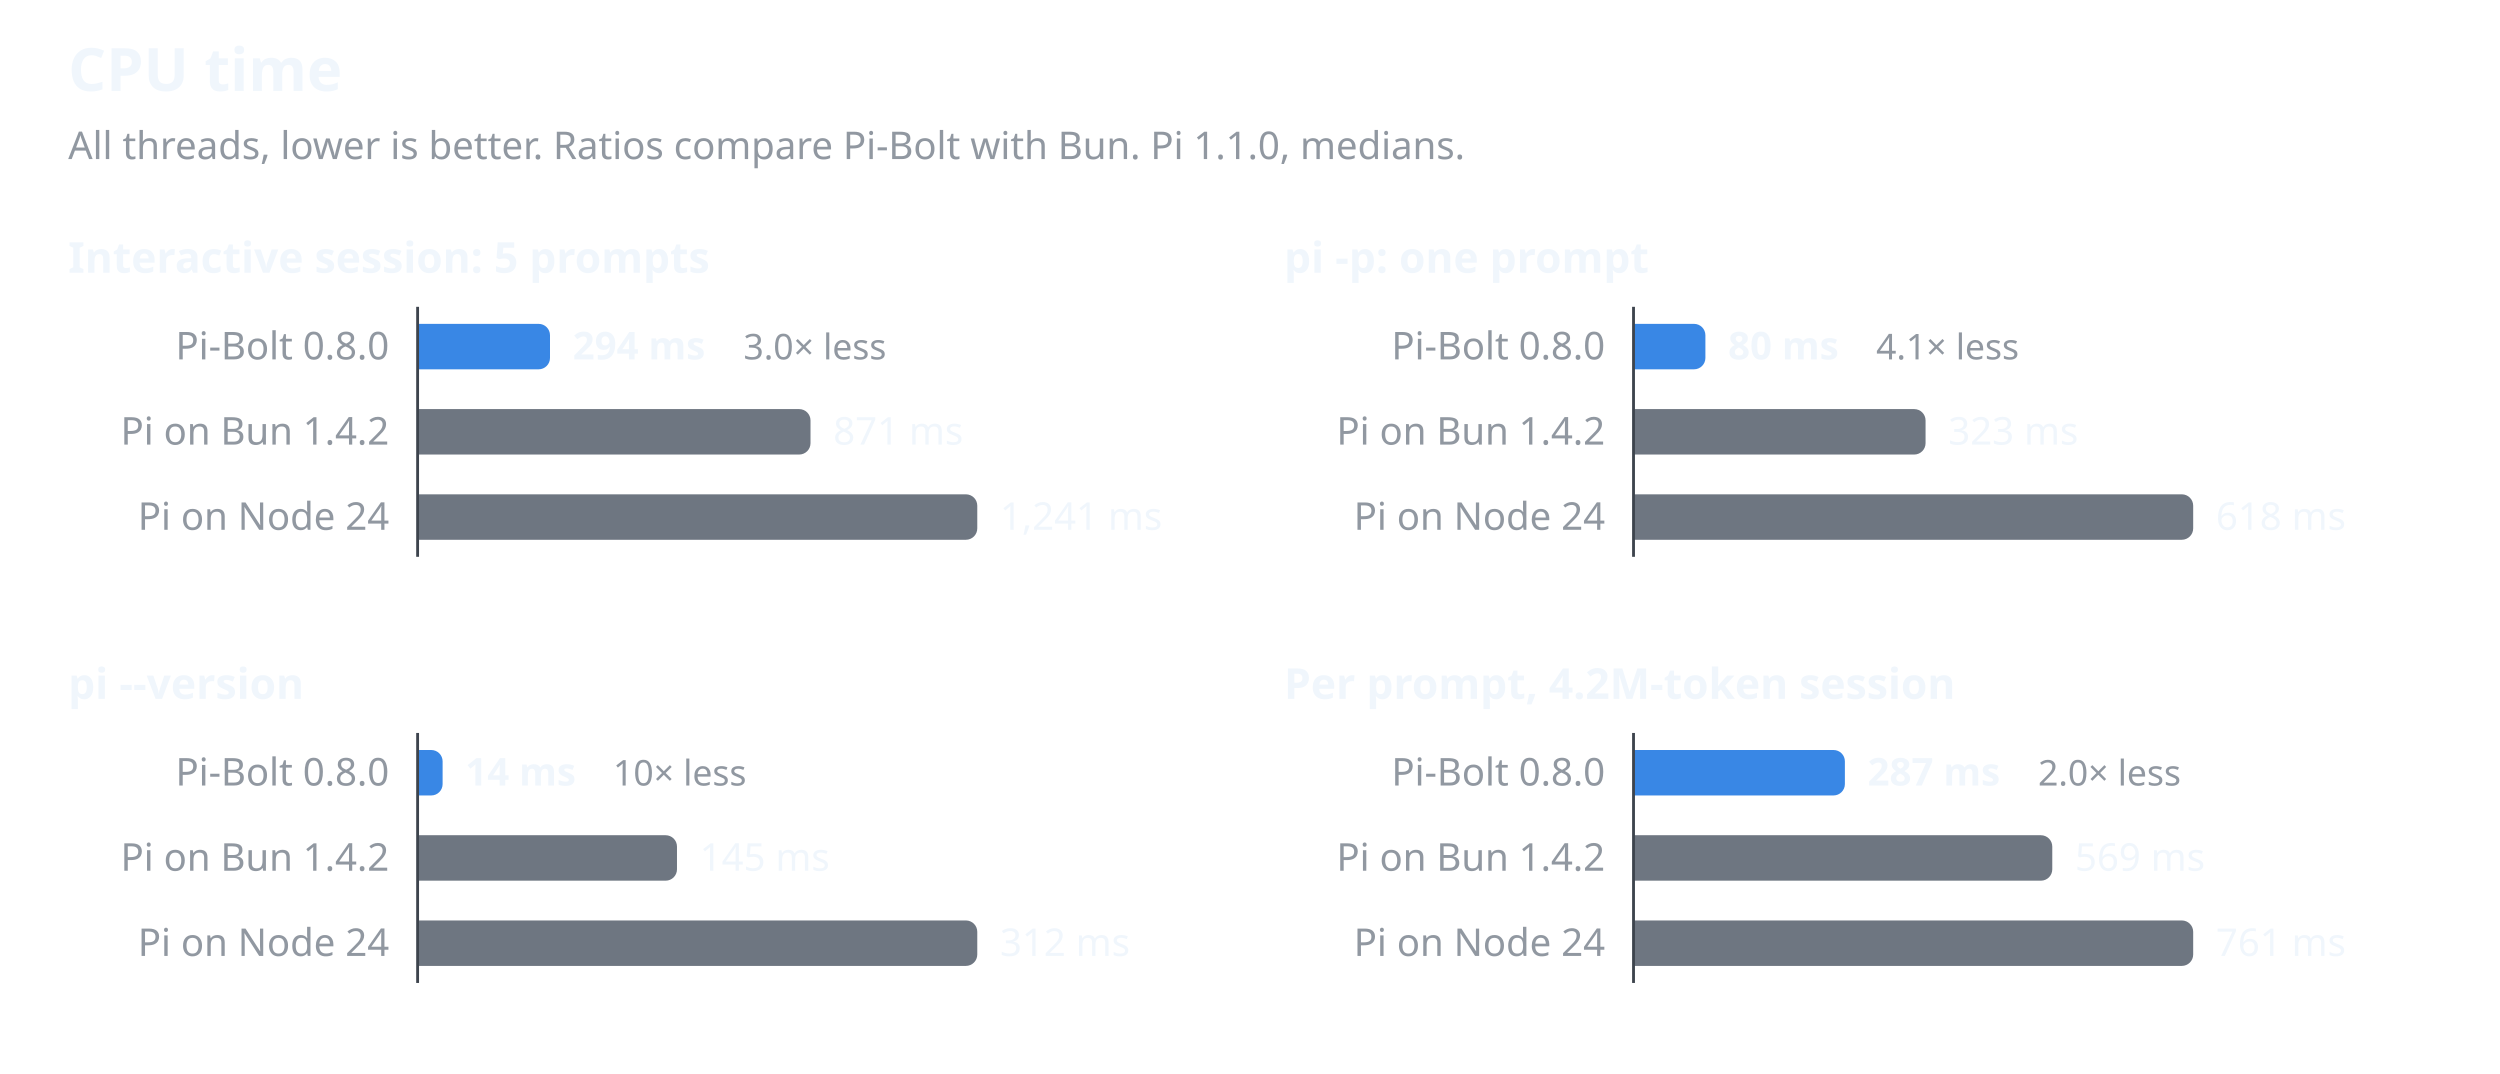
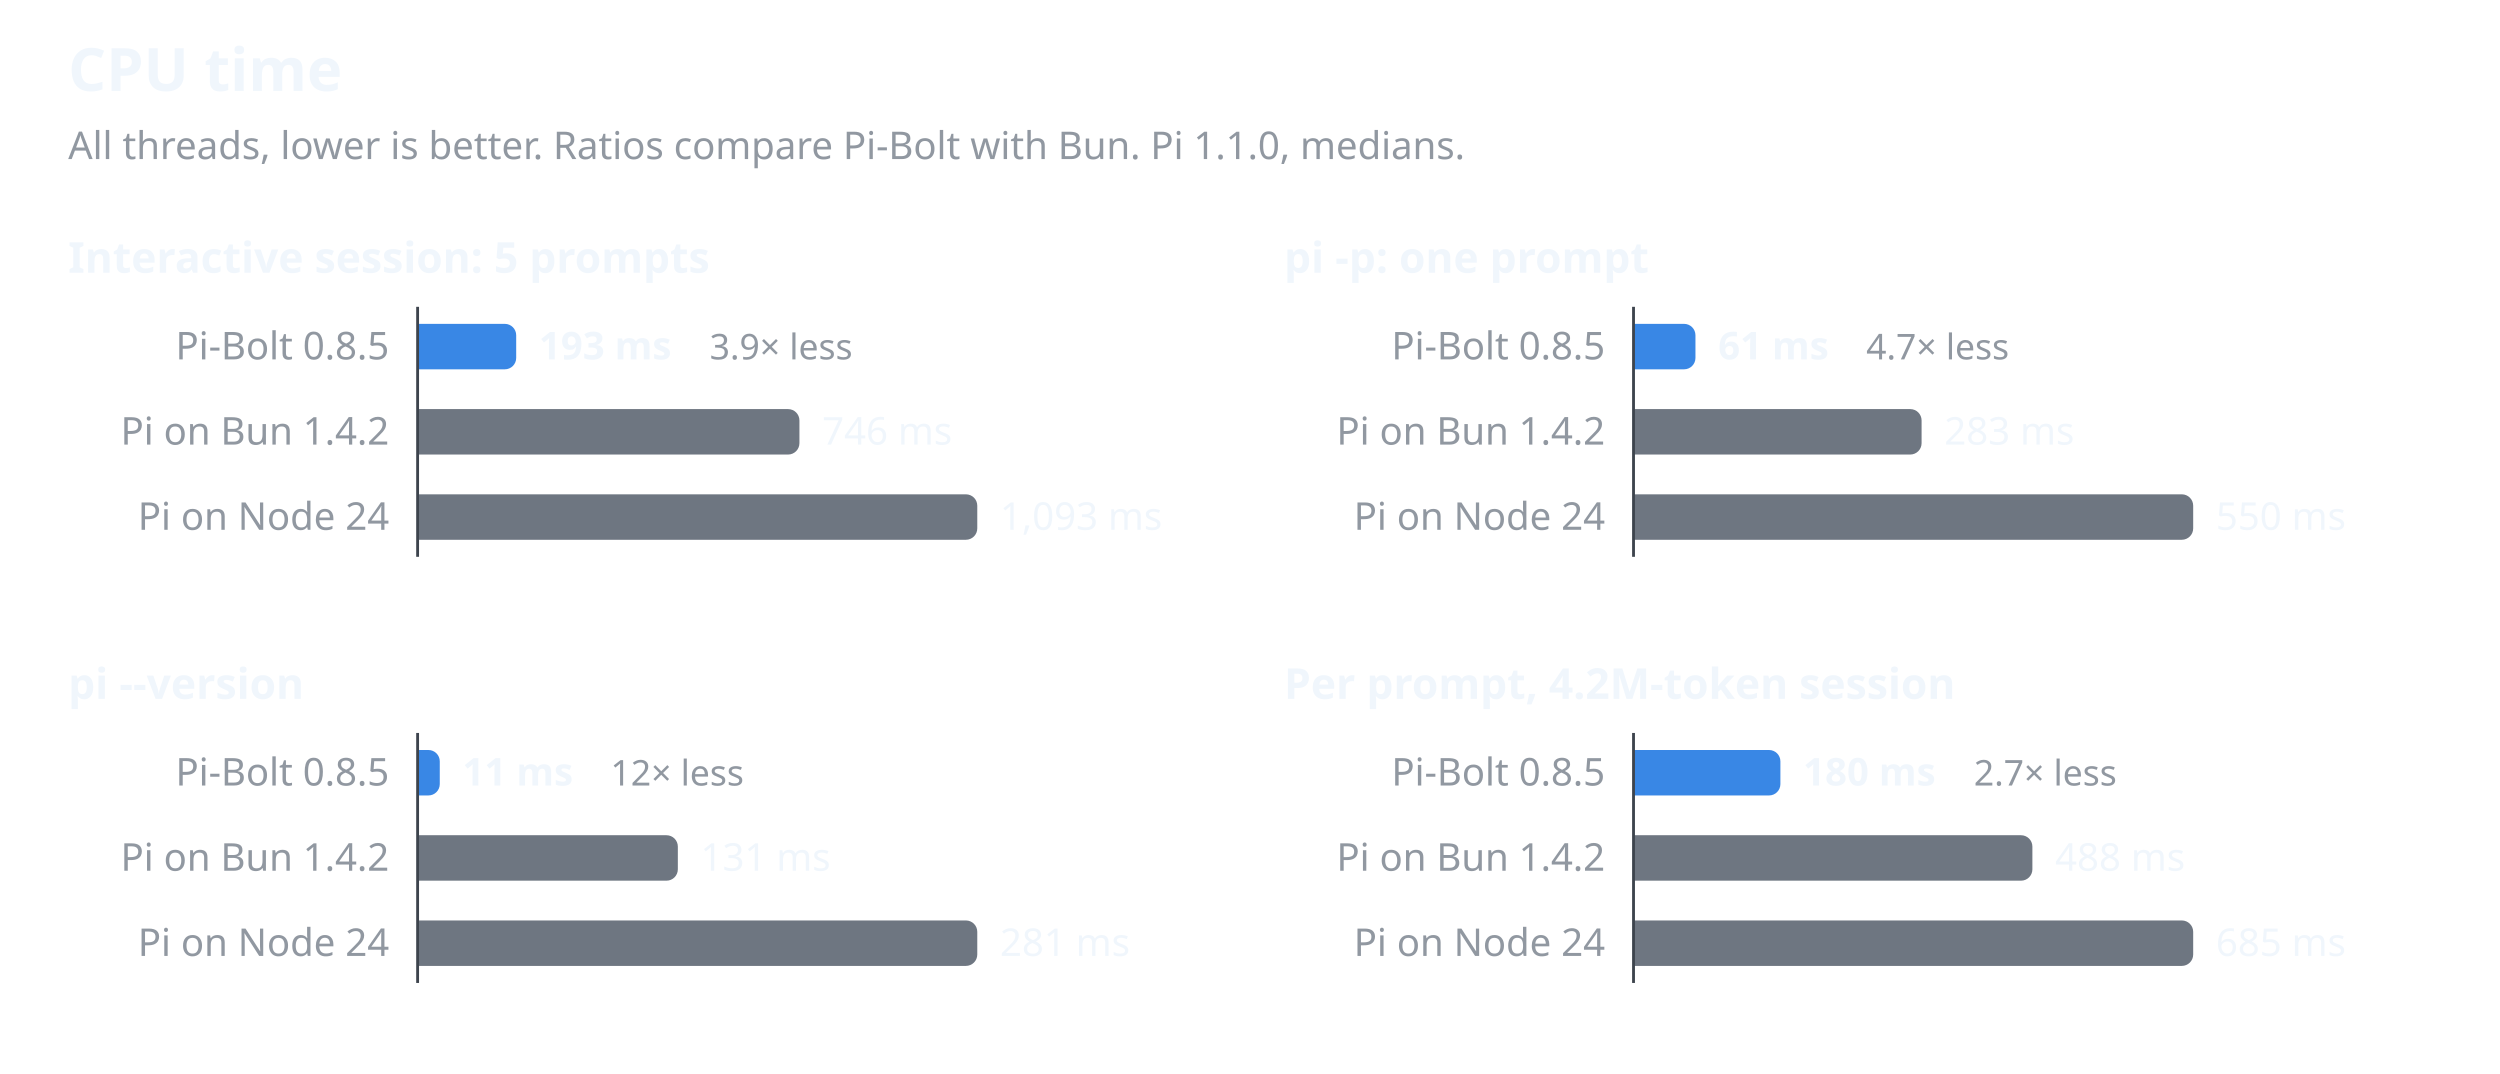
<svg xmlns="http://www.w3.org/2000/svg" width="880" height="378" viewBox="0 0 880 378" role="img" aria-label="CPU time: All threads, lower is better. Ratios compare Pi-Bolt with Bun. Pi 1.1.0, medians.">
  <style>text{font-family:-apple-system, BlinkMacSystemFont, 'Segoe UI', 'Noto Sans', Helvetica, Arial, sans-serif}</style>
  <text x="24" y="32" font-size="21" font-weight="650" fill="#f0f6fc">CPU time</text>
  <text x="24" y="56" font-size="13.5" fill="#9198a1">All threads, lower is better. Ratios compare Pi-Bolt with Bun. Pi 1.1.0, medians.</text>
  <text x="24" y="96" font-size="15" font-weight="600" fill="#f0f6fc">Interactive session: 5 prompts</text>
-   <text x="137" y="126.5" font-size="13.5" text-anchor="end" fill="#9198a1">Pi-Bolt 0.8.0</text>
-   <path d="M147,114 h42.6 a4,4 0 0 1 4,4 v8 a4,4 0 0 1 -4,4 h-42.6 z" fill="#3987e5" />
-   <text x="201.6" y="126.5" font-size="13.5" font-weight="650" fill="#f0f6fc">294 ms</text>
-   <text x="261.7" y="126.5" font-size="12.5" fill="#9198a1">3.0× less</text>
+   <text x="137" y="126.5" font-size="13.5" text-anchor="end" fill="#9198a1">Pi-Bolt 0.8.5</text>
+   <path d="M147,114 h30.7 a4,4 0 0 1 4,4 v8 a4,4 0 0 1 -4,4 h-30.7 z" fill="#3987e5" />
+   <text x="189.7" y="126.5" font-size="13.5" font-weight="650" fill="#f0f6fc">193 ms</text>
+   <text x="249.8" y="126.5" font-size="12.5" fill="#9198a1">3.9× less</text>
  <text x="137" y="156.5" font-size="13.5" text-anchor="end" fill="#9198a1">Pi on Bun 1.4.2</text>
-   <path d="M147,144 h134.3 a4,4 0 0 1 4,4 v8 a4,4 0 0 1 -4,4 h-134.3 z" fill="#6e7681" />
-   <text x="293.3" y="156.5" font-size="13.5" font-weight="400" fill="#f0f6fc">871 ms</text>
+   <path d="M147,144 h130.4 a4,4 0 0 1 4,4 v8 a4,4 0 0 1 -4,4 h-130.4 z" fill="#6e7681" />
+   <text x="289.4" y="156.5" font-size="13.5" font-weight="400" fill="#f0f6fc">746 ms</text>
  <text x="137" y="186.5" font-size="13.5" text-anchor="end" fill="#9198a1">Pi on Node 24</text>
  <path d="M147,174 h193.0 a4,4 0 0 1 4,4 v8 a4,4 0 0 1 -4,4 h-193.0 z" fill="#6e7681" />
-   <text x="352.0" y="186.5" font-size="13.5" font-weight="400" fill="#f0f6fc">1,241 ms</text>
+   <text x="352.0" y="186.5" font-size="13.5" font-weight="400" fill="#f0f6fc">1,093 ms</text>
  <line x1="147" y1="108" x2="147" y2="196" stroke="#3d444d" />
  <text x="452" y="96" font-size="15" font-weight="600" fill="#f0f6fc">pi -p: one prompt</text>
-   <text x="565" y="126.5" font-size="13.5" text-anchor="end" fill="#9198a1">Pi-Bolt 0.8.0</text>
-   <path d="M575,114 h21.3 a4,4 0 0 1 4,4 v8 a4,4 0 0 1 -4,4 h-21.3 z" fill="#3987e5" />
-   <text x="608.3" y="126.5" font-size="13.5" font-weight="650" fill="#f0f6fc">80 ms</text>
-   <text x="660.4" y="126.5" font-size="12.5" fill="#9198a1">4.1× less</text>
+   <text x="565" y="126.5" font-size="13.5" text-anchor="end" fill="#9198a1">Pi-Bolt 0.8.5</text>
+   <path d="M575,114 h17.8 a4,4 0 0 1 4,4 v8 a4,4 0 0 1 -4,4 h-17.8 z" fill="#3987e5" />
+   <text x="604.8" y="126.5" font-size="13.5" font-weight="650" fill="#f0f6fc">61 ms</text>
+   <text x="656.9" y="126.5" font-size="12.5" fill="#9198a1">4.7× less</text>
  <text x="565" y="156.5" font-size="13.5" text-anchor="end" fill="#9198a1">Pi on Bun 1.4.2</text>
-   <path d="M575,144 h98.8 a4,4 0 0 1 4,4 v8 a4,4 0 0 1 -4,4 h-98.8 z" fill="#6e7681" />
-   <text x="685.8" y="156.5" font-size="13.5" font-weight="400" fill="#f0f6fc">323 ms</text>
+   <path d="M575,144 h97.4 a4,4 0 0 1 4,4 v8 a4,4 0 0 1 -4,4 h-97.4 z" fill="#6e7681" />
+   <text x="684.4" y="156.5" font-size="13.5" font-weight="400" fill="#f0f6fc">283 ms</text>
  <text x="565" y="186.5" font-size="13.5" text-anchor="end" fill="#9198a1">Pi on Node 24</text>
  <path d="M575,174 h193.0 a4,4 0 0 1 4,4 v8 a4,4 0 0 1 -4,4 h-193.0 z" fill="#6e7681" />
-   <text x="780.0" y="186.5" font-size="13.5" font-weight="400" fill="#f0f6fc">618 ms</text>
+   <text x="780.0" y="186.5" font-size="13.5" font-weight="400" fill="#f0f6fc">550 ms</text>
  <line x1="575" y1="108" x2="575" y2="196" stroke="#3d444d" />
  <text x="24" y="246" font-size="15" font-weight="600" fill="#f0f6fc">pi --version</text>
-   <text x="137" y="276.5" font-size="13.5" text-anchor="end" fill="#9198a1">Pi-Bolt 0.8.0</text>
-   <path d="M147,264 h4.8 a4,4 0 0 1 4,4 v8 a4,4 0 0 1 -4,4 h-4.8 z" fill="#3987e5" />
-   <text x="163.8" y="276.5" font-size="13.5" font-weight="650" fill="#f0f6fc">14 ms</text>
-   <text x="215.8" y="276.5" font-size="12.5" fill="#9198a1">10× less</text>
+   <text x="137" y="276.5" font-size="13.5" text-anchor="end" fill="#9198a1">Pi-Bolt 0.8.5</text>
+   <path d="M147,264 h3.8 a4,4 0 0 1 4,4 v8 a4,4 0 0 1 -4,4 h-3.8 z" fill="#3987e5" />
+   <text x="162.8" y="276.5" font-size="13.5" font-weight="650" fill="#f0f6fc">11 ms</text>
+   <text x="214.9" y="276.5" font-size="12.5" fill="#9198a1">12× less</text>
  <text x="137" y="306.5" font-size="13.5" text-anchor="end" fill="#9198a1">Pi on Bun 1.4.2</text>
-   <path d="M147,294 h87.3 a4,4 0 0 1 4,4 v8 a4,4 0 0 1 -4,4 h-87.3 z" fill="#6e7681" />
-   <text x="246.3" y="306.5" font-size="13.5" font-weight="400" fill="#f0f6fc">145 ms</text>
+   <path d="M147,294 h87.6 a4,4 0 0 1 4,4 v8 a4,4 0 0 1 -4,4 h-87.6 z" fill="#6e7681" />
+   <text x="246.6" y="306.5" font-size="13.5" font-weight="400" fill="#f0f6fc">131 ms</text>
  <text x="137" y="336.5" font-size="13.5" text-anchor="end" fill="#9198a1">Pi on Node 24</text>
  <path d="M147,324 h193.0 a4,4 0 0 1 4,4 v8 a4,4 0 0 1 -4,4 h-193.0 z" fill="#6e7681" />
-   <text x="352.0" y="336.5" font-size="13.5" font-weight="400" fill="#f0f6fc">312 ms</text>
+   <text x="352.0" y="336.5" font-size="13.5" font-weight="400" fill="#f0f6fc">281 ms</text>
  <line x1="147" y1="258" x2="147" y2="346" stroke="#3d444d" />
  <text x="452" y="246" font-size="15" font-weight="600" fill="#f0f6fc">Per prompt, 4.2M-token session</text>
-   <text x="565" y="276.5" font-size="13.5" text-anchor="end" fill="#9198a1">Pi-Bolt 0.8.0</text>
-   <path d="M575,264 h70.4 a4,4 0 0 1 4,4 v8 a4,4 0 0 1 -4,4 h-70.4 z" fill="#3987e5" />
-   <text x="657.4" y="276.5" font-size="13.5" font-weight="650" fill="#f0f6fc">287 ms</text>
-   <text x="717.4" y="276.5" font-size="12.5" fill="#9198a1">2.0× less</text>
+   <text x="565" y="276.5" font-size="13.5" text-anchor="end" fill="#9198a1">Pi-Bolt 0.8.5</text>
+   <path d="M575,264 h47.7 a4,4 0 0 1 4,4 v8 a4,4 0 0 1 -4,4 h-47.7 z" fill="#3987e5" />
+   <text x="634.7" y="276.5" font-size="13.5" font-weight="650" fill="#f0f6fc">180 ms</text>
+   <text x="694.8" y="276.5" font-size="12.5" fill="#9198a1">2.7× less</text>
  <text x="565" y="306.5" font-size="13.5" text-anchor="end" fill="#9198a1">Pi on Bun 1.4.2</text>
-   <path d="M575,294 h143.4 a4,4 0 0 1 4,4 v8 a4,4 0 0 1 -4,4 h-143.4 z" fill="#6e7681" />
-   <text x="730.4" y="306.5" font-size="13.5" font-weight="400" fill="#f0f6fc">569 ms</text>
+   <path d="M575,294 h136.4 a4,4 0 0 1 4,4 v8 a4,4 0 0 1 -4,4 h-136.4 z" fill="#6e7681" />
+   <text x="723.4" y="306.5" font-size="13.5" font-weight="400" fill="#f0f6fc">488 ms</text>
  <text x="565" y="336.5" font-size="13.5" text-anchor="end" fill="#9198a1">Pi on Node 24</text>
  <path d="M575,324 h193.0 a4,4 0 0 1 4,4 v8 a4,4 0 0 1 -4,4 h-193.0 z" fill="#6e7681" />
-   <text x="780.0" y="336.5" font-size="13.5" font-weight="400" fill="#f0f6fc">761 ms</text>
+   <text x="780.0" y="336.5" font-size="13.5" font-weight="400" fill="#f0f6fc">685 ms</text>
  <line x1="575" y1="258" x2="575" y2="346" stroke="#3d444d" />
</svg>
